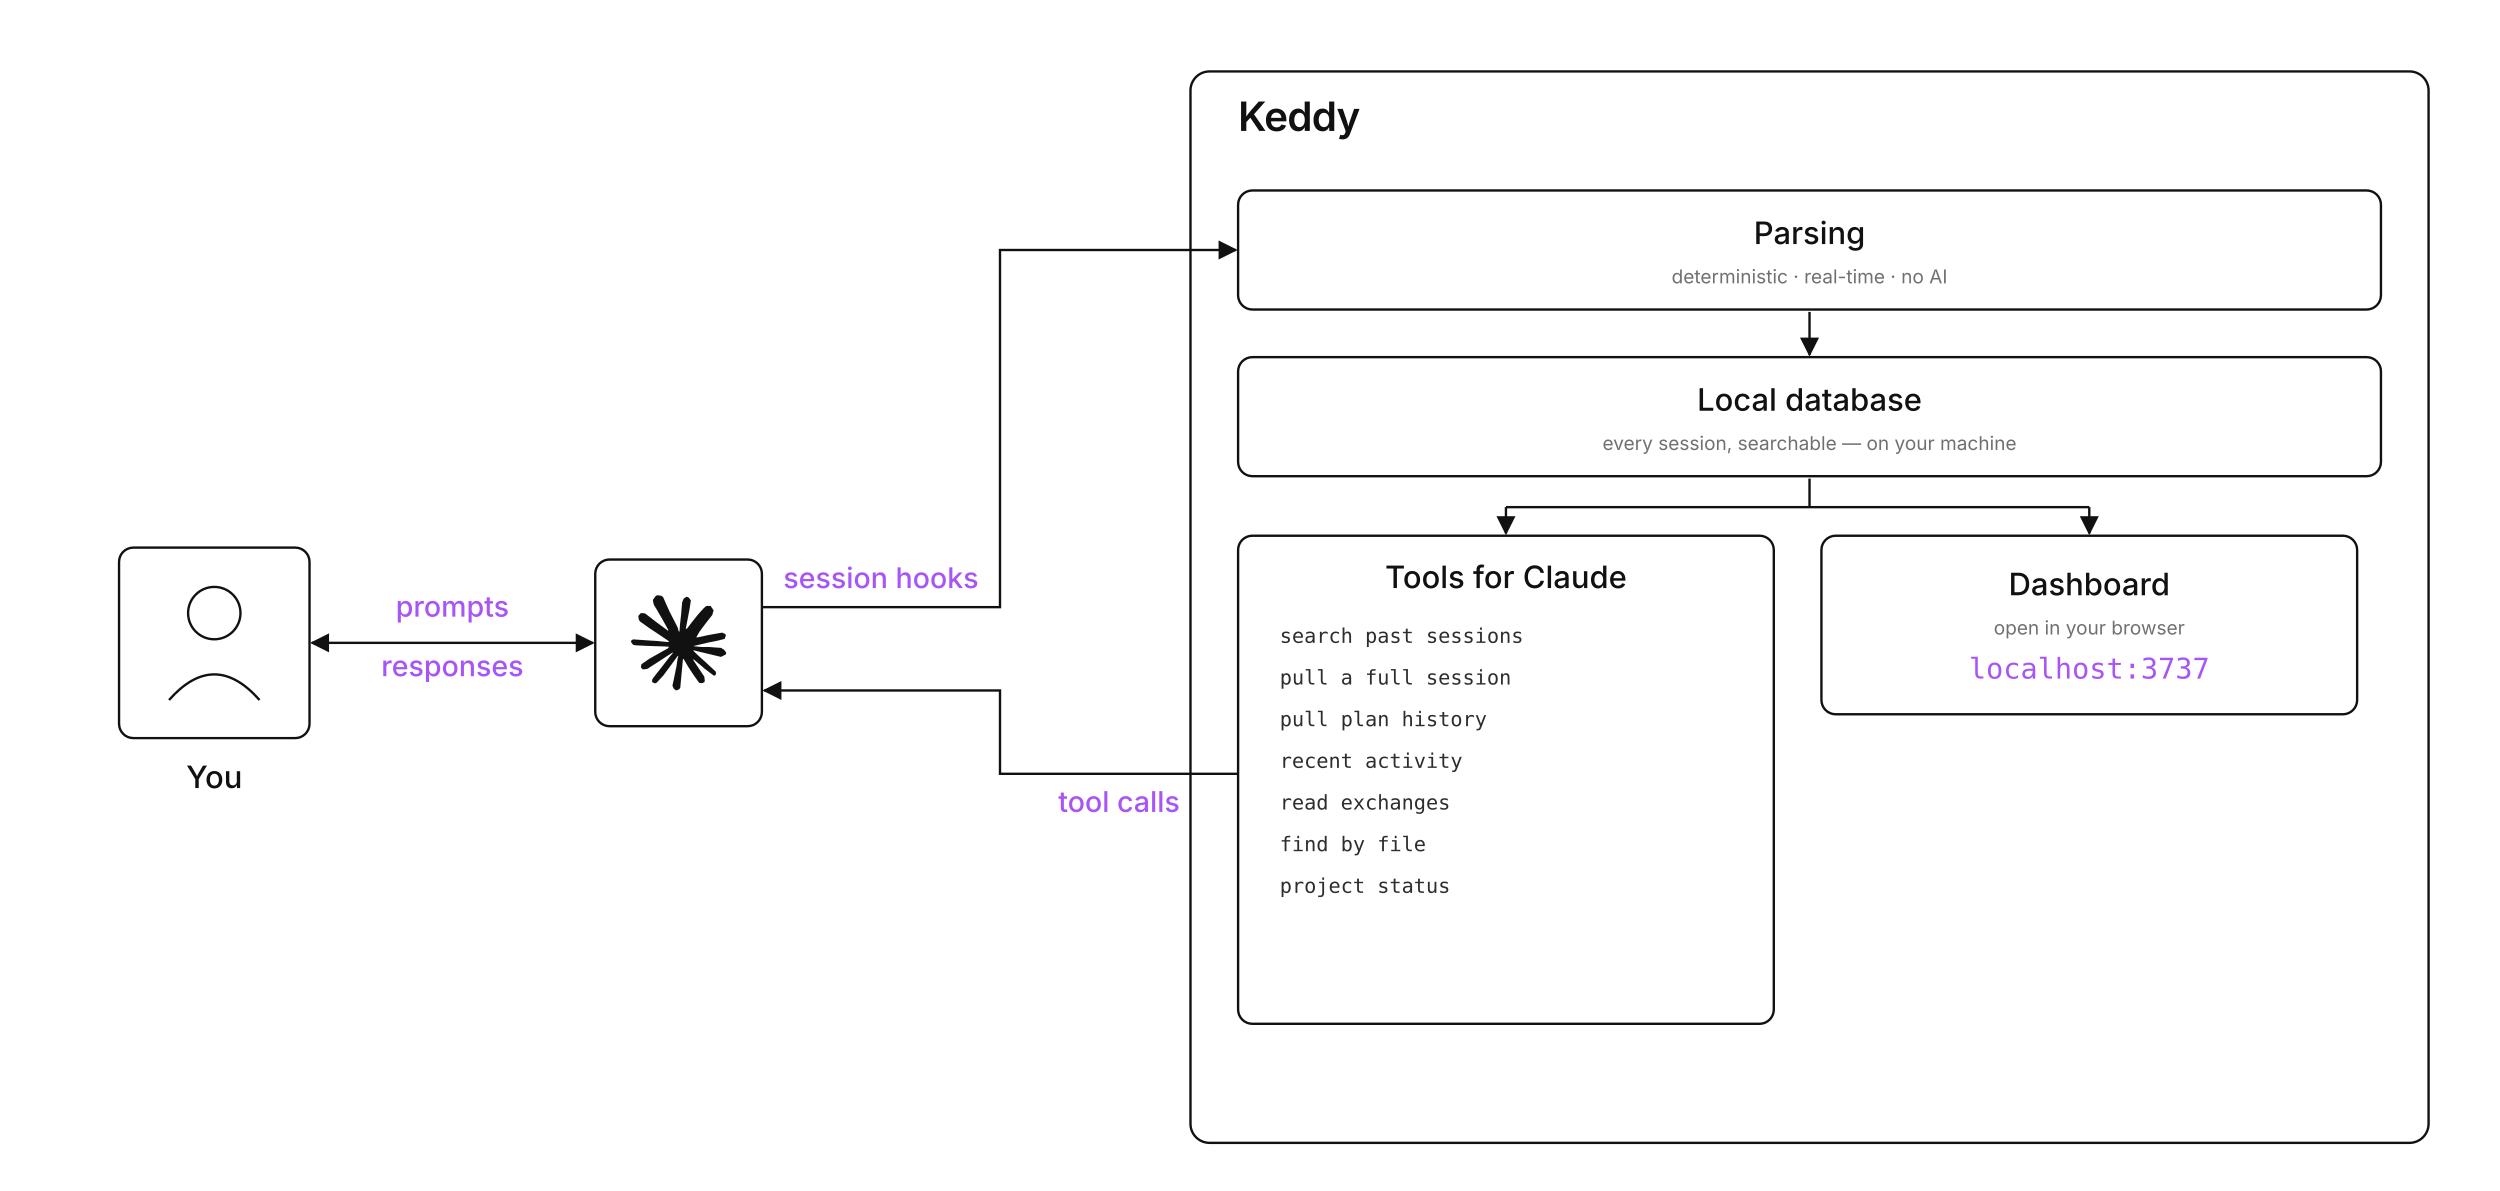
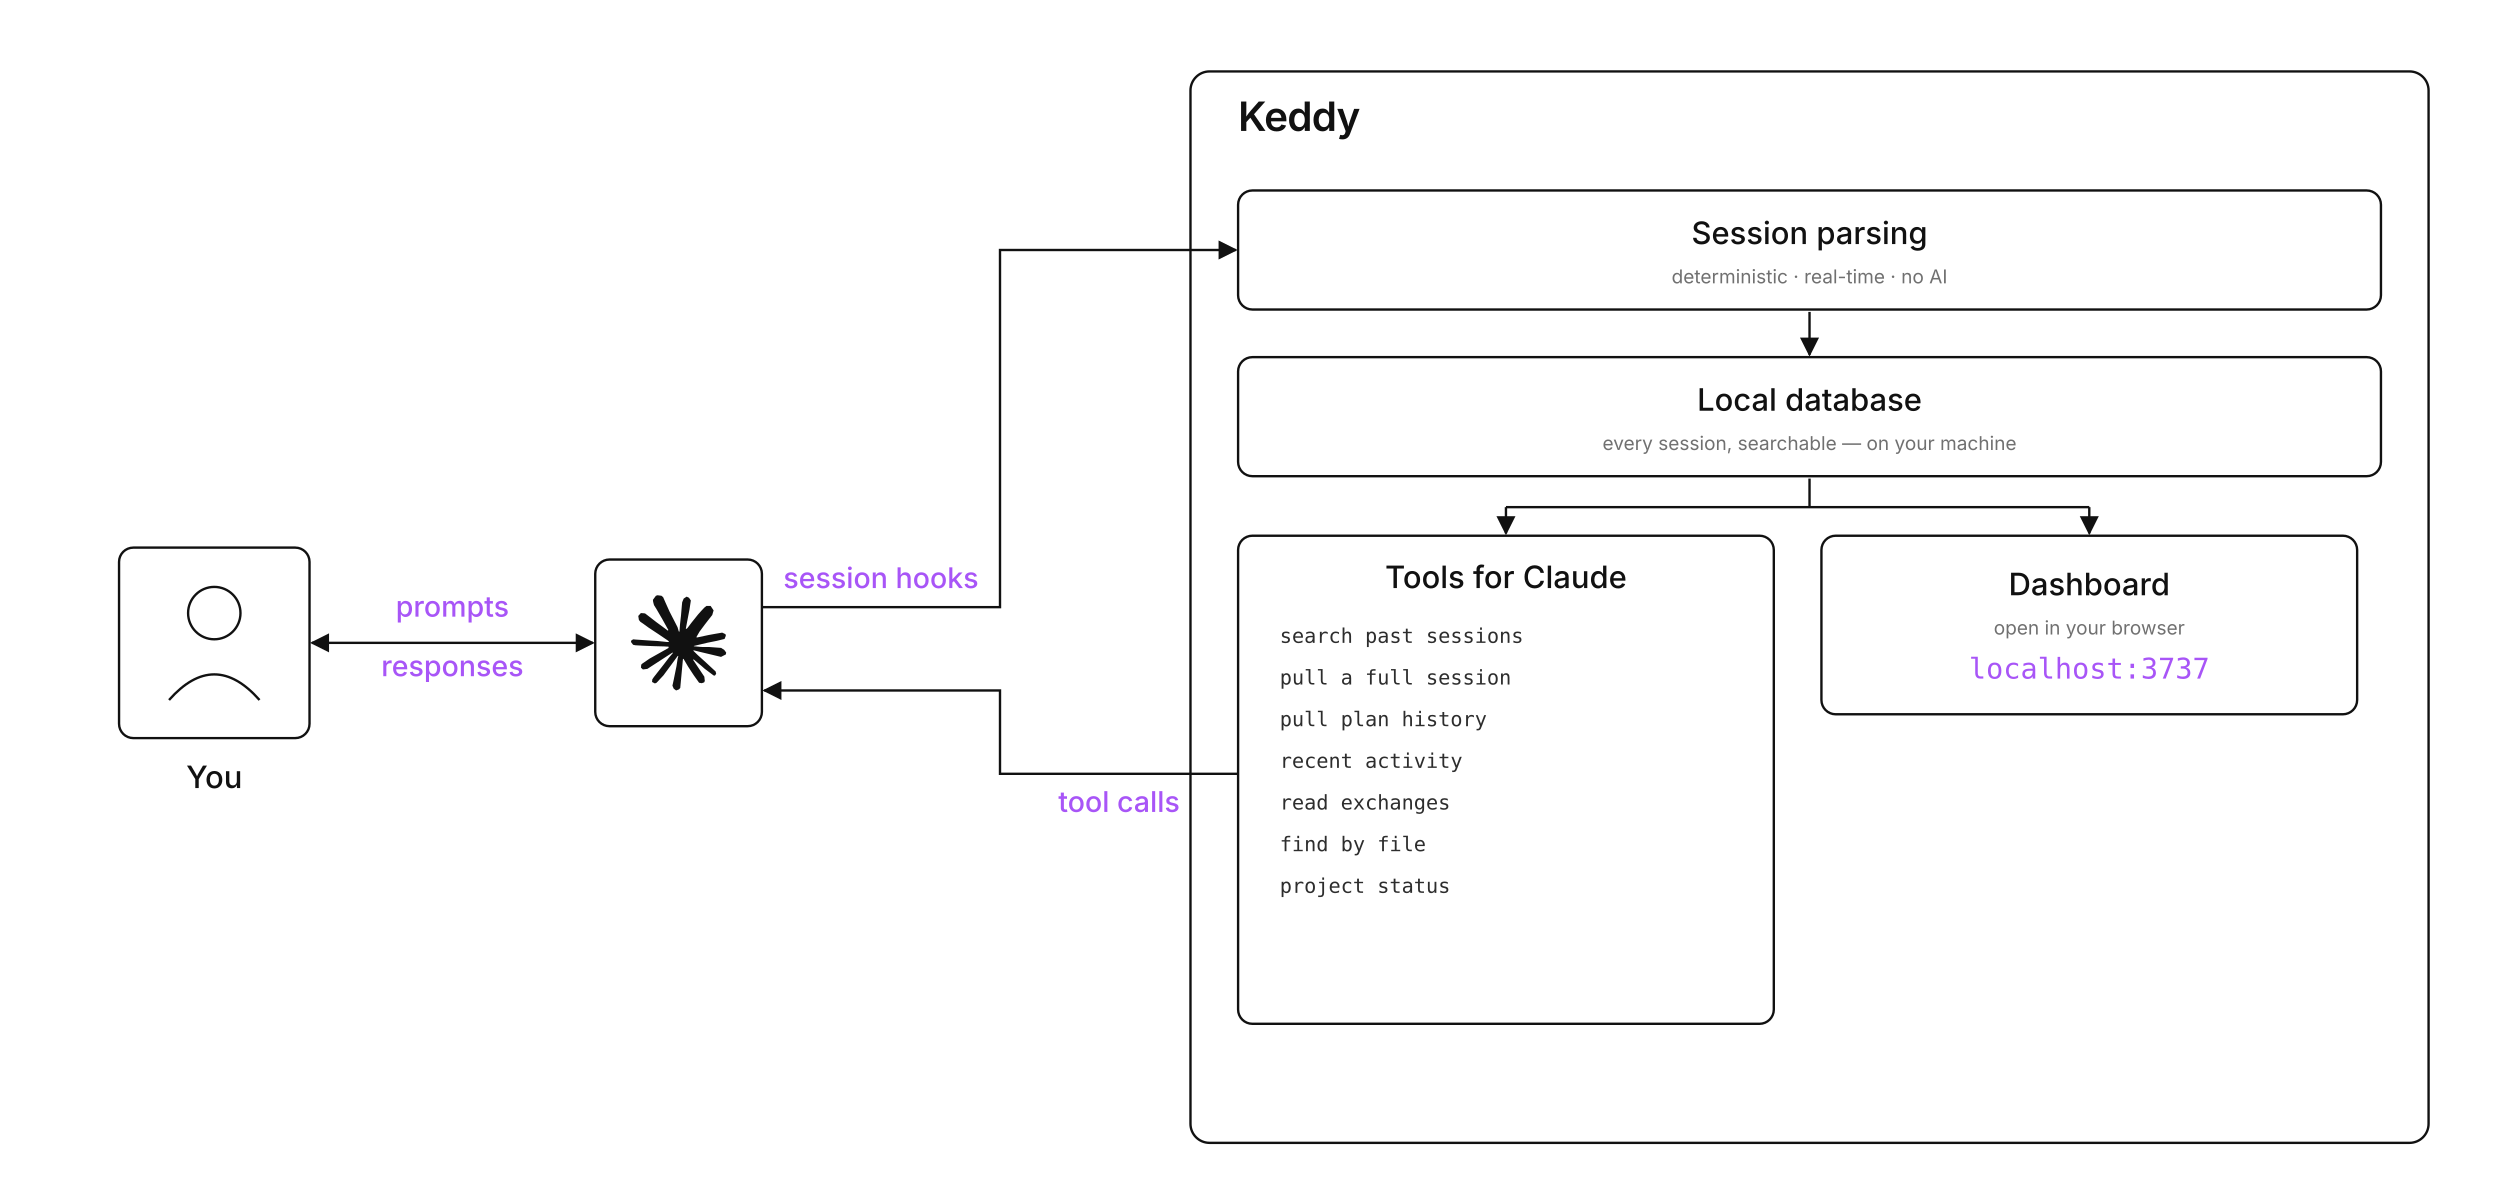
<svg xmlns="http://www.w3.org/2000/svg" viewBox="0 0 2100 1000" role="img" aria-label="Keddy architecture: You interact with Claude Code; Claude Code sends session hooks to Keddy's session reader, which writes to a local database. The database serves both MCP tools that Claude can call, and a dashboard you open in your browser.">
  <defs>
    <style>
      .box { fill: none; stroke: #111111; stroke-width: 2; }
      .label { font-family: -apple-system, BlinkMacSystemFont, "Inter", "Helvetica Neue", Arial, sans-serif; fill: #111111; }
      .label-box { font-size: 26px; font-weight: 500; }
      .label-sub { font-size: 16px; font-weight: 400; opacity: 0.6; }
      .label-title { font-size: 34px; font-weight: 600; letter-spacing: -0.02em; }
      .label-arrow { font-family: -apple-system, BlinkMacSystemFont, "Inter", "Helvetica Neue", Arial, sans-serif; font-size: 24px; font-weight: 500; fill: #a855f7; }
      .tool-list { font-family: ui-monospace, "SF Mono", Menlo, Consolas, monospace; font-size: 17px; fill: #111111; opacity: 0.88; }
      .arrow { stroke: #111111; stroke-width: 2; fill: none; }
    </style>
    <marker id="arrowhead" viewBox="0 0 10 10" refX="9" refY="5" markerWidth="8" markerHeight="8" orient="auto-start-reverse">
      <path d="M 0 0 L 10 5 L 0 10 z" fill="#111111" />
    </marker>
  </defs>
  <rect x="100" y="460" width="160" height="160" rx="12" class="box" />
  <circle cx="180" cy="515" r="22" fill="none" stroke="#111111" stroke-width="2" />
  <path d="M 142 588 Q 180 545 218 588" fill="none" stroke="#111111" stroke-width="2" />
  <text x="180" y="662" text-anchor="middle" class="label label-box">You</text>
  <line x1="262" y1="540" x2="498" y2="540" class="arrow" marker-end="url(#arrowhead)" marker-start="url(#arrowhead)" />
  <text x="380" y="518" text-anchor="middle" class="label-arrow">prompts</text>
  <text x="380" y="568" text-anchor="middle" class="label-arrow">responses</text>
  <rect x="500" y="470" width="140" height="140" rx="12" class="box" />
  <svg x="530" y="500" width="80" height="80" viewBox="0 0 24 24">
    <path fill="#111111" d="m4.714 15.956 4.717-2.647.079-.231-.079-.128h-.231l-.789-.049-2.696-.073-2.337-.097-2.265-.121-.571-.121-.534-.704.055-.352.48-.322.686.061 1.518.103 2.277.158 1.651.097 2.447.255h.389l.055-.158-.134-.097-.103-.097L6.973 9.836l-2.55-1.688-1.336-.971-.723-.492-.364-.461-.158-1.008.656-.723.88.061.225.061.892.686 1.906 1.475 2.489 1.834.364.303.146-.103.018-.073-.164-.273-1.354-2.447-1.445-2.489-.643-1.032-.17-.619c-.061-.255-.103-.467-.103-.729L6.287.134 6.7 0l.996.134.419.364.619 1.415 1.002 2.228 1.554 3.03.455.898.243.832.091.255h.158v-.146l.128-1.706.237-2.095.231-2.696.079-.759.376-.911.747-.492.583.279.48.686-.067.443-.285 1.852-.559 2.902-.364 1.943h.212l.243-.243.984-1.305 1.651-2.064.729-.82.85-.905.546-.431h1.032l.759 1.129-.34 1.166-1.062 1.348-.88 1.141-1.263 1.7-.789 1.36.073.109.188-.018 2.853-.607 1.542-.279 1.84-.316.832.389.091.395-.328.807-1.967.486-2.307.461-3.436.814-.043.03.049.061 1.548.146.662.036h1.621l3.018.225.789.522.474.638-.079.486-1.214.619-1.639-.389-3.825-.911-1.311-.328h-.182v.109l1.093 1.069 2.003 1.809 2.507 2.331.128.577-.322.455-.34-.049-2.204-1.657-.85-.747-1.925-1.621h-.128v.17l.443.65 2.344 3.521.121 1.081-.17.352-.607.212-.668-.121-1.372-1.925L14.38 17.959l-1.141-1.943-.14.079-.674 7.255-.316.37-.729.279-.607-.461-.322-.747.322-1.475.389-1.925.316-1.53.285-1.9.17-.631-.012-.043-.14.018-1.433 1.967-2.18 2.945-1.724 1.846-.413.164-.716-.37.067-.662.401-.589 2.386-3.036 1.439-1.882.929-1.087-.006-.158h-.055l-6.338 4.116-1.129.146-.486-.455.061-.747.231-.243 1.906-1.311Z" />
  </svg>
  <path d="M 640 510 L 840 510 L 840 210 L 1038 210" class="arrow" marker-end="url(#arrowhead)" />
  <text x="740" y="494" text-anchor="middle" class="label-arrow">session hooks</text>
  <path d="M 1040 650 L 840 650 L 840 580 L 642 580" class="arrow" marker-end="url(#arrowhead)" />
  <text x="940" y="682" text-anchor="middle" class="label-arrow">tool calls</text>
  <rect x="1000" y="60" width="1040" height="900" rx="16" class="box" />
  <text x="1040" y="110" class="label label-title">Keddy</text>
  <rect x="1040" y="160" width="960" height="100" rx="12" class="box" />
-   <text x="1520" y="205" text-anchor="middle" class="label label-box">Parsing</text>
+   <text x="1520" y="205" text-anchor="middle" class="label label-box">Session parsing</text>
  <text x="1520" y="238" text-anchor="middle" class="label label-sub">deterministic · real-time · no AI</text>
  <line x1="1520" y1="262" x2="1520" y2="298" class="arrow" marker-end="url(#arrowhead)" />
  <rect x="1040" y="300" width="960" height="100" rx="12" class="box" />
  <text x="1520" y="345" text-anchor="middle" class="label label-box">Local database</text>
  <text x="1520" y="378" text-anchor="middle" class="label label-sub">every session, searchable — on your machine</text>
  <line x1="1520" y1="402" x2="1520" y2="426" class="arrow" />
  <line x1="1265" y1="426" x2="1755" y2="426" class="arrow" />
  <line x1="1265" y1="426" x2="1265" y2="448" class="arrow" marker-end="url(#arrowhead)" />
  <line x1="1755" y1="426" x2="1755" y2="448" class="arrow" marker-end="url(#arrowhead)" />
  <rect x="1040" y="450" width="450" height="410" rx="12" class="box" />
  <text x="1265" y="494" text-anchor="middle" class="label label-box">Tools for Claude</text>
  <g class="tool-list">
    <text x="1075" y="540">search past sessions</text>
    <text x="1075" y="575">pull a full session</text>
    <text x="1075" y="610">pull plan history</text>
    <text x="1075" y="645">recent activity</text>
    <text x="1075" y="680">read exchanges</text>
    <text x="1075" y="715">find by file</text>
    <text x="1075" y="750">project status</text>
  </g>
  <rect x="1530" y="450" width="450" height="150" rx="12" class="box" />
  <text x="1755" y="500" text-anchor="middle" class="label label-box">Dashboard</text>
  <text x="1755" y="533" text-anchor="middle" class="label label-sub">open in your browser</text>
  <text x="1755" y="570" text-anchor="middle" class="label-arrow" style="font-family: ui-monospace, 'SF Mono', Menlo, Consolas, monospace;">localhost:3737</text>
</svg>
